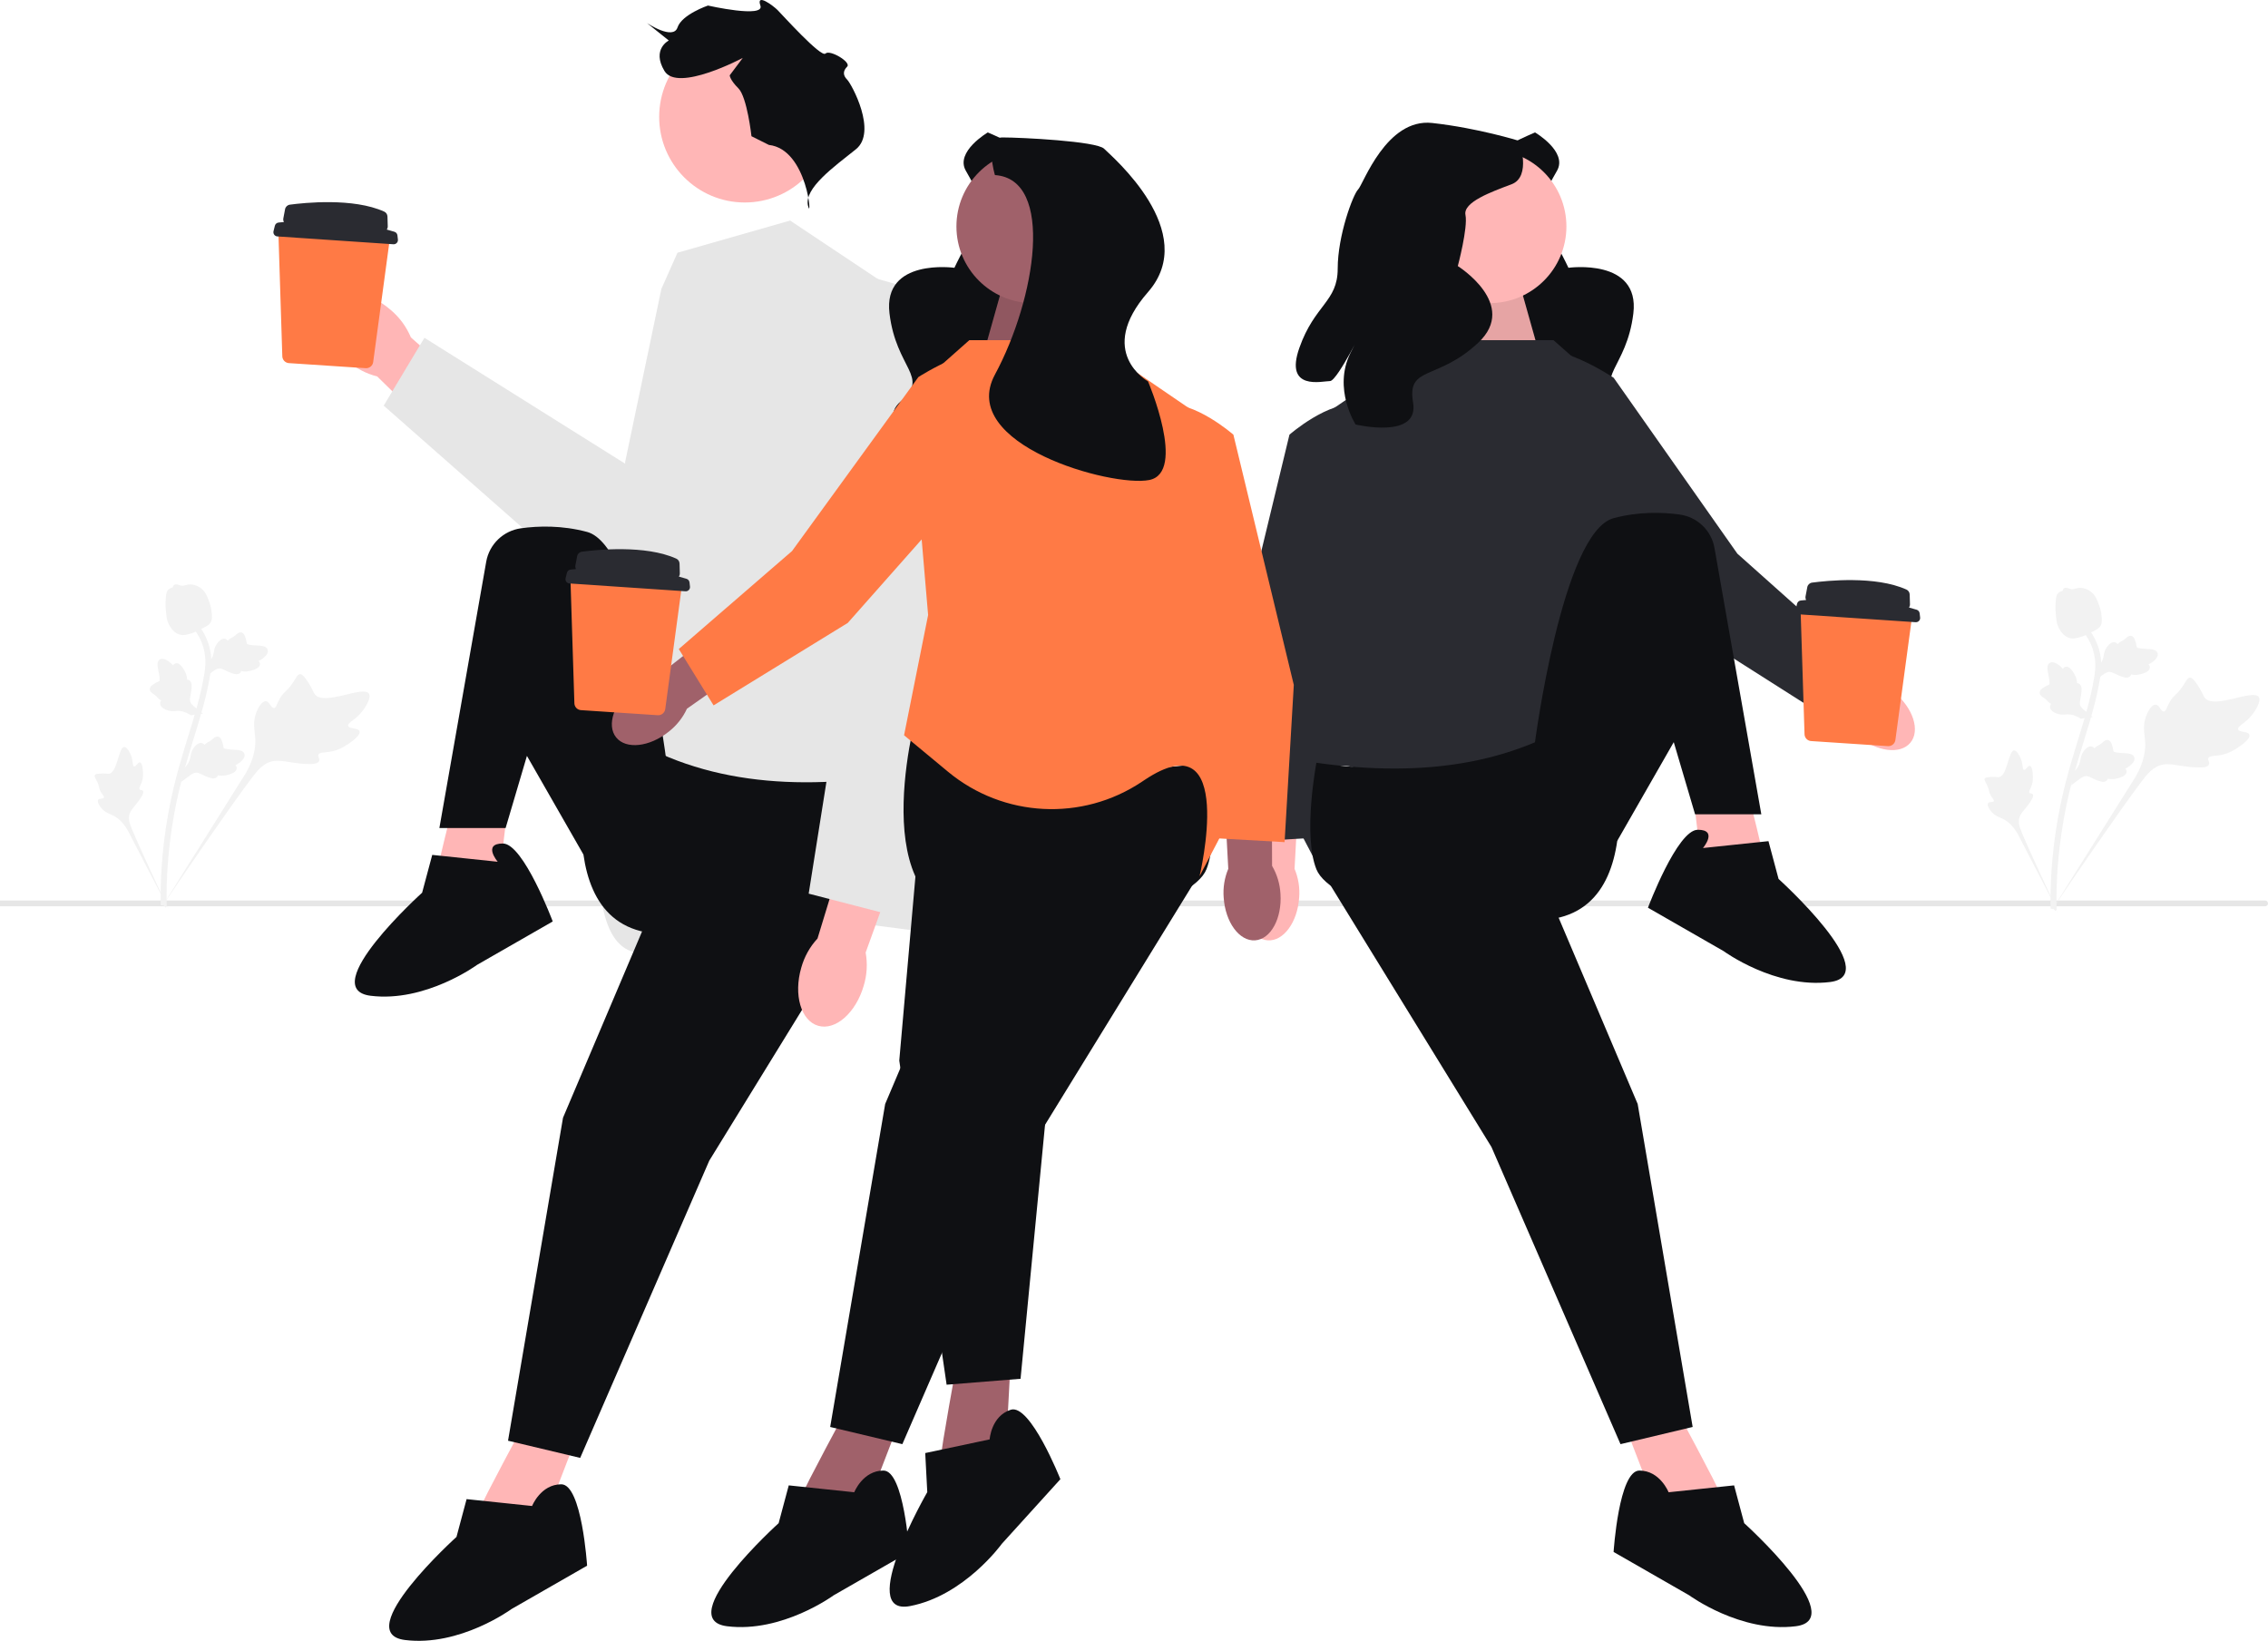
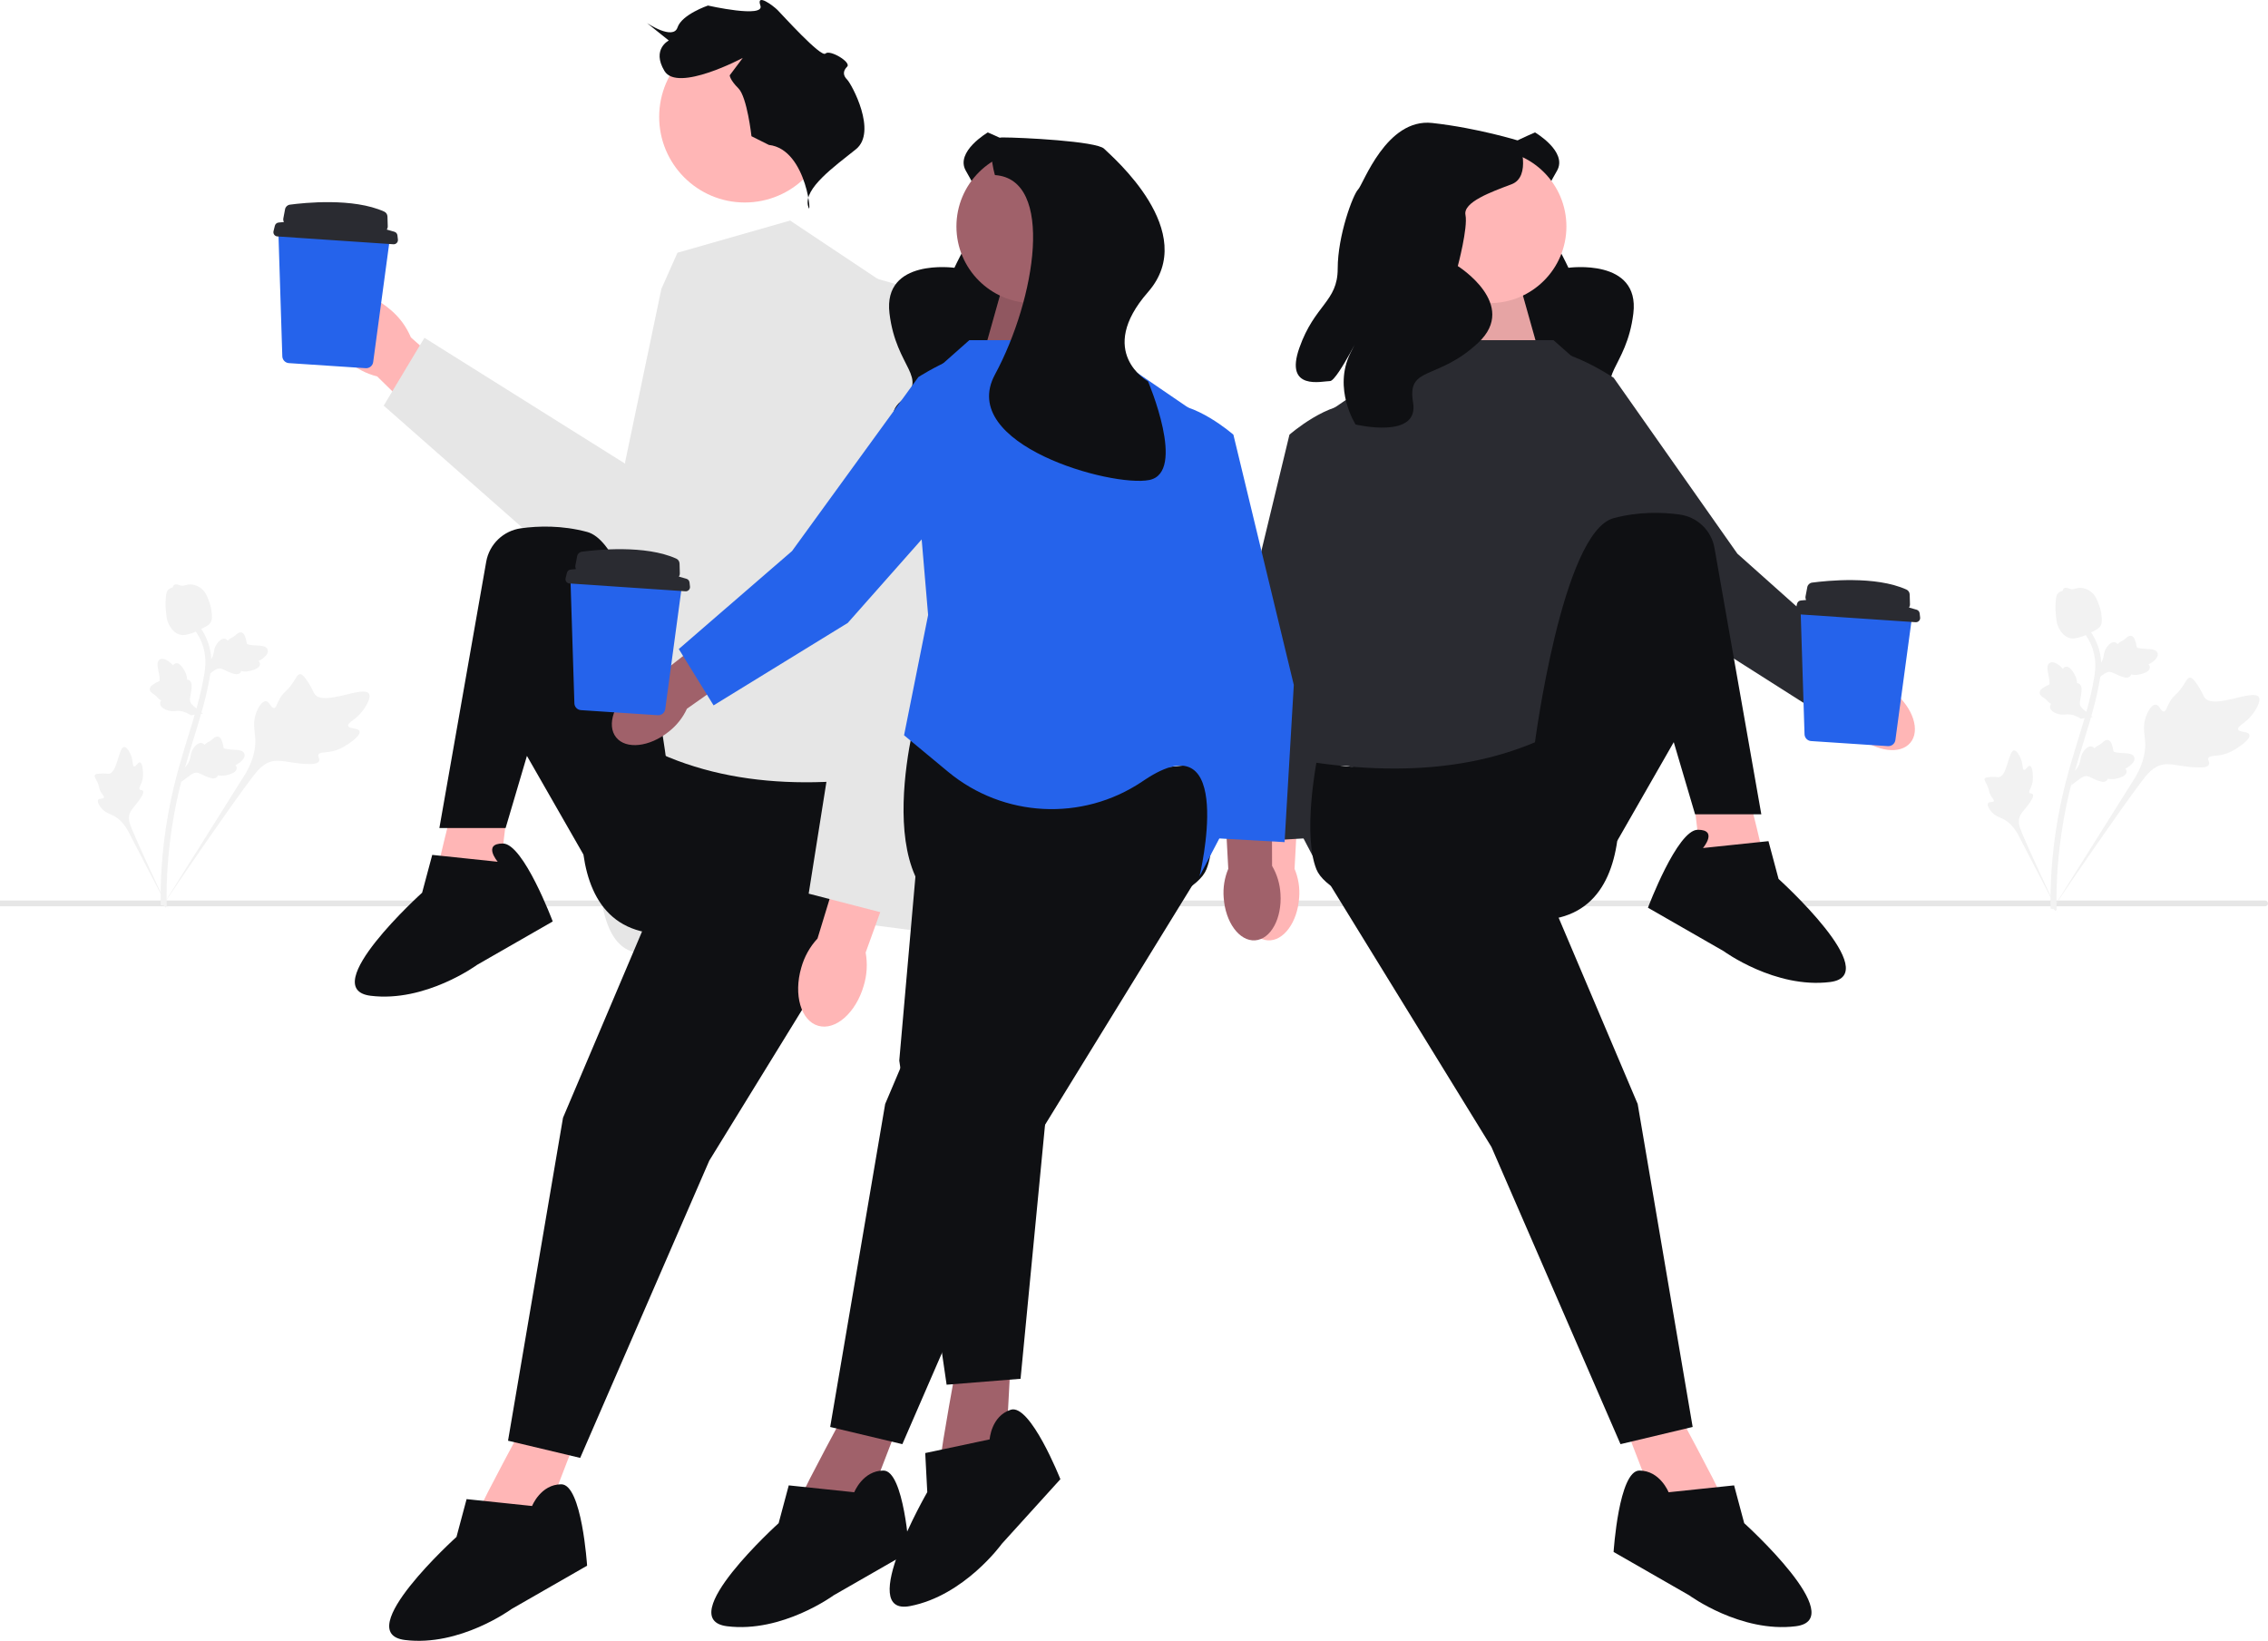
<svg xmlns="http://www.w3.org/2000/svg" id="uuid-3c9e17e2-9bac-4743-93ca-2e6f904d51b8" viewBox="0 0 660.04 477.556">
  <path d="M660.04,262.93h0c0,.464-.376,.84-.84,.84H0v-1.68H659.2c.464,0,.84,.376,.84,.84Z" fill="#e6e6e6" />
  <g>
    <circle cx="216.748" cy="34.02" r="24.912" fill="#ffb6b6" />
    <path d="M229.949,64.188l-32.791,9.369-4.684,10.54-10.54,50.357v79.634s-12.882,28.106-5.855,52.699c7.511,26.287,33.962-4.74,53.87-1.199,19.909,3.541,51.528,7.054,51.528,7.054l-18.737-85.49-4.684-104.227-28.106-18.737Z" fill="#e6e6e6" />
    <path d="M223.761,42.178l-5.065-2.532s-1.266-11.396-3.799-13.928-2.532-3.799-2.532-3.799l3.799-5.065s-18.993,10.13-22.792,3.799,1.266-8.863,1.266-8.863l-6.331-5.065s7.597,5.065,8.863,1.266,8.863-6.376,8.863-6.376c0,0,16.59,3.754,15.259,0s3.734,.045,5,1.311,12.662,13.928,13.928,12.662,7.597,2.532,6.331,3.799-1.266,2.532,0,3.799,8.863,15.194,2.532,20.259-15.194,11.396-13.928,16.461,0-16.461-11.396-17.727Z" fill="#0F1013" />
    <g>
      <path id="uuid-9ec032c4-1053-42c3-862e-530ead60710b" d="M100.958,104.899c-6.394-5.512-8.733-13.279-5.224-17.347,3.508-4.069,11.534-2.898,17.93,2.617,2.585,2.168,4.613,4.923,5.915,8.036l26.797,23.696-11.388,12.338-25.208-24.67c-3.271-.829-6.296-2.43-8.822-4.669Z" fill="#ffb6b6" />
      <path d="M192.755,84.499l17.651-1.605,15.48,73.826c2.95,14.067-6.272,27.801-20.409,30.396l-12.722,2.335L111.669,118.058l11.847-19.749,59.797,37.51,9.442-51.32Z" fill="#e6e6e6" />
    </g>
    <g>
      <path d="M153.349,412.812s-14,26-13,25,18,5,18,5l10-26-15-4Z" fill="#ffb6b6" />
      <path d="M132.685,230.817s-7.167,28.647-6.444,27.431,18.677,.414,18.677,.414l3.29-27.662-15.523-.183Z" fill="#ffb6b6" />
      <path d="M257.349,226c-31.638,4.445-60.215,.569-83.5-17.688,0,0-17,57,14,63s65.5-4.312,69.5-14.312,0-31,0-31Z" fill="#0F1013" />
      <polygon points="198.349 244 163.849 325.312 147.849 419.312 168.849 424.312 206.412 337.812 257.349 255 198.349 244" fill="#0F1013" />
      <path d="M193.849,220.812s-8-62-23-66c-7.313-1.95-14.15-1.761-19.237-1.055-5.128,.711-9.215,4.629-10.112,9.728l-13.631,77.515h19.276l6.205-21,16.5,28.812,24-28Z" fill="#0F1013" />
      <path d="M144.849,250.812l-19.059-2-2.941,11s-31,28-15,30c16,2,31-9,31-9l22.01-12.626s-8.51-22.687-14.51-22.687-1.5,5.312-1.5,5.312Z" fill="#0F1013" />
      <path d="M154.849,438.312l-19.059-2-2.941,11s-31,28-15,30,31-9,31-9l22.01-12.626s-1.51-23.687-7.51-23.687c-6,0-8.5,6.312-8.5,6.312Z" fill="#0F1013" />
    </g>
    <g>
      <path id="uuid-0c2c35cf-ee7e-4b84-8f52-274d32364181" d="M251.351,286.928c-2.298,7.881-8.227,13.084-13.243,11.621-5.016-1.463-7.217-9.038-4.917-16.922,.876-3.162,2.495-6.068,4.724-8.476l10.158-33.271,15.511,5.1-11.661,32.258c.586,3.229,.389,6.552-.573,9.69Z" fill="#ffb6b6" />
      <path d="M262.088,83.07l-8.088-2.281v0c-7.627,15.174-10.906,32.163-9.476,49.086l3.992,47.22-13.171,82.998,25.816,6.679,20.344-104.158-19.417-79.543Z" fill="#e6e6e6" />
    </g>
  </g>
  <g>
    <path d="M104.627,212.836c-.354-1.084-3.039-.607-3.296-1.576-.257-.966,2.319-1.776,4.295-4.498,.356-.491,2.601-3.584,1.74-4.886-1.632-2.466-12.988,3.676-15.714,.229-.598-.756-.844-2.055-2.626-4.472-.709-.961-1.164-1.426-1.707-1.412-.771,.019-1.047,.984-2.259,2.732-1.818,2.621-2.474,2.292-3.671,4.439-.889,1.594-.994,2.613-1.635,2.673-.907,.085-1.282-1.9-2.39-1.977-1.131-.079-2.263,1.882-2.824,3.415-1.053,2.875-.401,5.073-.256,7.263,.157,2.38-.212,5.864-2.798,10.336l-24.392,38.862c5.238-7.922,20.108-29.526,26.099-37.45,1.729-2.288,3.588-4.585,6.449-5.017,2.754-.416,6.105,.947,10.782,.867,.546-.009,2.066-.054,2.436-.86,.306-.666-.453-1.245-.177-1.871,.37-.84,2.037-.48,4.308-1.037,1.601-.393,2.689-1.043,3.625-1.602,.282-.169,4.484-2.714,4.012-4.157h-0Z" fill="#f2f2f2" />
    <path d="M40.741,221.909c-.634-.139-1.175,1.316-1.725,1.163-.548-.153-.202-1.651-.968-3.406-.138-.317-1.009-2.311-1.896-2.264-1.681,.089-1.943,7.435-4.421,7.779-.544,.075-1.252-.179-2.953-.001-.676,.071-1.036,.16-1.186,.431-.213,.384,.181,.798,.689,1.897,.762,1.648,.411,1.875,1.119,3.082,.526,.896,.995,1.242,.84,1.574-.22,.47-1.302,.081-1.66,.603-.365,.532,.271,1.654,.861,2.371,1.107,1.346,2.374,1.66,3.491,2.221,1.213,.61,2.817,1.796,4.266,4.355l12.036,23.184c-2.377-4.857-8.69-18.388-10.85-23.615-.624-1.509-1.215-3.084-.602-4.613,.59-1.472,2.226-2.723,3.537-5.042,.153-.271,.57-1.03,.281-1.444-.239-.342-.742-.137-.97-.453-.305-.424,.352-1.138,.734-2.414,.269-.899,.264-1.621,.26-2.241-.001-.187-.038-2.984-.882-3.169v0Z" fill="#f2f2f2" />
    <path d="M52.749,227.566l.378-3.493,.232-.219c1.074-1.015,1.745-2.089,1.997-3.196,.04-.176,.071-.354,.103-.535,.126-.718,.282-1.611,.972-2.538,.386-.517,1.409-1.684,2.463-1.276,.285,.107,.477,.291,.61,.487,.033-.034,.068-.068,.104-.105,.455-.443,.774-.605,1.081-.761,.236-.12,.479-.244,.891-.573,.181-.144,.326-.275,.447-.384,.37-.33,.843-.717,1.491-.564,.687,.188,.923,.843,1.079,1.277,.279,.774,.365,1.306,.422,1.659,.02,.129,.044,.274,.062,.321,.15,.379,2.038,.477,2.748,.518,1.597,.087,2.978,.162,3.31,1.255,.238,.782-.258,1.635-1.519,2.603-.393,.301-.785,.509-1.127,.664,.21,.199,.378,.469,.388,.838h0c.023,.872-.872,1.542-2.659,1.993-.444,.113-1.042,.263-1.823,.226-.368-.018-.691-.075-.966-.127-.041,.157-.116,.32-.252,.474-.398,.455-1.04,.571-1.912,.314-.963-.268-1.723-.633-2.395-.954-.586-.279-1.092-.518-1.516-.583-.789-.11-1.525,.377-2.405,1.025l-2.206,1.655h-0Z" fill="#f2f2f2" />
    <path d="M59.045,207.671l-3.475,.52-.271-.169c-1.254-.781-2.464-1.158-3.598-1.121-.18,.006-.36,.021-.544,.036-.727,.061-1.63,.136-2.702-.296-.598-.243-1.987-.935-1.859-2.059,.031-.302,.161-.535,.316-.714-.041-.024-.083-.048-.128-.075-.544-.328-.781-.595-1.01-.853-.176-.198-.357-.402-.781-.717-.186-.138-.348-.245-.485-.335-.413-.274-.907-.634-.924-1.299,.007-.712,.582-1.106,.962-1.368,.678-.466,1.171-.684,1.498-.829,.12-.052,.254-.112,.295-.142,.328-.242-.056-2.092-.196-2.79-.321-1.566-.599-2.922,.374-3.52,.696-.429,1.647-.165,2.903,.809,.391,.304,.691,.631,.928,.922,.139-.254,.358-.485,.712-.588h0c.838-.244,1.712,.452,2.602,2.066,.222,.401,.519,.941,.681,1.707,.076,.361,.103,.687,.122,.966,.162-0,.339,.031,.522,.123,.541,.269,.816,.861,.789,1.77-.015,.999-.175,1.828-.315,2.558-.121,.638-.224,1.188-.18,1.614,.093,.791,.751,1.379,1.602,2.066l2.16,1.714h-0Z" fill="#f2f2f2" />
    <path d="M59.513,197.237l.378-3.493,.232-.219c1.074-1.015,1.745-2.089,1.997-3.196,.04-.176,.071-.354,.103-.535,.126-.718,.282-1.611,.972-2.538,.386-.517,1.409-1.684,2.463-1.276,.285,.107,.477,.291,.61,.487,.033-.034,.068-.068,.104-.105,.455-.443,.774-.605,1.081-.761,.236-.12,.479-.244,.891-.573,.181-.144,.326-.275,.447-.384,.37-.33,.843-.717,1.491-.564,.687,.188,.923,.843,1.079,1.277,.279,.774,.365,1.306,.422,1.659,.02,.129,.044,.274,.062,.321,.15,.379,2.038,.477,2.748,.518,1.597,.087,2.978,.162,3.31,1.255,.238,.782-.258,1.635-1.519,2.603-.393,.301-.785,.509-1.127,.664,.21,.199,.378,.469,.388,.838h0c.023,.872-.872,1.542-2.659,1.993-.444,.113-1.042,.263-1.823,.226-.368-.018-.691-.075-.966-.127-.041,.157-.116,.32-.252,.474-.398,.455-1.04,.571-1.912,.314-.963-.268-1.723-.633-2.395-.954-.586-.279-1.092-.518-1.516-.583-.789-.11-1.525,.377-2.405,1.025l-2.206,1.655h-0Z" fill="#f2f2f2" />
    <path d="M48.247,264.162l-.614-.607,.011-.863-.011,.863-.854-.09c.004-.08-.002-.268-.008-.561-.033-1.607-.135-6.497,.546-14.011,.475-5.245,1.27-10.569,2.362-15.827,1.093-5.266,2.228-9.185,3.14-12.334,.688-2.375,1.382-4.628,2.06-6.823,1.809-5.863,3.516-11.402,4.574-17.719,.237-1.41,.728-4.346-.278-7.811-.584-2.01-1.584-3.901-2.972-5.62l1.344-1.085c1.532,1.9,2.638,3.995,3.286,6.226,1.116,3.842,.58,7.04,.323,8.577-1.076,6.429-2.801,12.021-4.628,17.941-.674,2.187-1.366,4.43-2.051,6.795-.903,3.12-2.028,7.005-3.107,12.203-1.079,5.195-1.864,10.454-2.334,15.633-.672,7.419-.571,12.237-.538,13.819,.017,.845,.021,1.022-.251,1.295v-0Z" fill="#f2f2f2" />
    <path d="M52.514,184.745c-.069-.015-.139-.033-.208-.053-1.418-.397-2.555-1.553-3.381-3.433-.387-.884-.478-1.815-.66-3.671-.029-.286-.155-1.734,0-3.653,.101-1.254,.236-1.758,.577-2.153,.379-.441,.89-.693,1.429-.82,.015-.166,.069-.328,.177-.482,.444-.639,1.187-.376,1.59-.24,.203,.073,.456,.166,.741,.214,.447,.077,.715-.001,1.119-.118,.387-.112,.868-.252,1.533-.24,1.312,.018,2.284,.608,2.604,.802,1.687,1.014,2.269,2.631,2.943,4.503,.134,.375,.578,1.732,.682,3.479,.075,1.26-.09,1.776-.28,2.145-.387,.758-.979,1.11-2.449,1.85-1.536,.775-2.306,1.163-2.938,1.362-1.47,.462-2.393,.751-3.479,.509v0Z" fill="#f2f2f2" />
  </g>
  <path d="M446.733,38.543s9.537,5.593,6.409,11.124-7.488,13.065-4.53,15.438c2.958,2.373,7.842,12.834,7.842,12.834,0,0,20.845-2.911,18.888,13.281-1.957,16.193-11.75,18.4-3.356,25.524,8.394,7.124-8.724,15.643-8.724,15.643,0,0-11.817-3.682-14.513-15.007s2.403,8.659,.693,10.091-8.351,10.877-13.05-1.68c-4.699-12.557-.046-17.425-6.255-24.836s-10.43-19.397-10.245-21.493-7.102-21.215,4.114-28.672c11.216-7.457,22.725-12.248,22.725-12.248Z" fill="#0F1013" />
  <g>
    <path id="uuid-40eda929-ef4c-4923-ad7d-cda70967e632" d="M540.67,214.233c5.537,4.583,12.39,5.44,15.305,1.916,2.916-3.524,.79-10.095-4.749-14.678-2.188-1.861-4.789-3.171-7.587-3.821l-23.706-19.12-8.735,11.316,24.297,17.648c1.162,2.628,2.936,4.939,5.175,6.74Z" fill="#ffb6b6" />
    <path d="M469.622,109.958s-18.603-12.441-24.695-6.341c-6.092,6.101-4.637,21.338-4.637,21.338l48.786,56.856,38.685,24.59,10.373-16.243-32.523-29.021-35.988-51.179Z" fill="#2A2B31" />
  </g>
  <polygon points="442.353 83.008 449.103 107 412.055 107 424.255 77.438 442.353 83.008" fill="#ffb6b6" />
  <polygon points="442.353 83.008 449.103 107 412.055 107 424.255 77.438 442.353 83.008" opacity=".1" />
  <g>
    <path id="uuid-c7296f43-523d-4c33-91d5-0d02a2c7186e" d="M361.56,260.149c-.478,7.171,2.834,13.231,7.398,13.535s8.65-5.263,9.128-12.437c.23-2.863-.229-5.74-1.339-8.389l1.643-30.411-14.287-.467-.102,30.029c-1.452,2.479-2.289,5.271-2.44,8.14Z" fill="#ffb6b6" />
    <path d="M404.581,141.531s-.79-22.366-9.302-23.739-20.02,8.72-20.02,8.72l-17.581,72.826,2.682,45.76,19.242-1.087,4.516-43.354,20.462-59.125Z" fill="#2A2B31" />
  </g>
  <path d="M487.103,408.812s14,26,13,25-18,5-18,5l-10-26,15-4Z" fill="#ffb6b6" />
  <path d="M507.766,226.817s7.167,28.647,6.444,27.431-18.677,.414-18.677,.414l-3.29-27.662,15.523-.183Z" fill="#ffb6b6" />
  <path d="M452.103,99h-34.953l-38.047,26-11,91,6,18,11,21s-11-46,16-28,29,21,29,21l36-18,13.5-74.5-10-41-17.5-15.5Z" fill="#2A2B31" />
  <path d="M383.103,222c31.638,4.445,60.215,.569,83.5-17.688,0,0,17,57-14,63-31,6-65.5-4.312-69.5-14.312-4-10,0-31,0-31Z" fill="#0F1013" />
  <polygon points="442.103 240 476.603 321.312 492.603 415.312 471.603 420.312 434.04 333.812 383.103 251 442.103 240" fill="#0F1013" />
  <path d="M446.603,216.812s8-62,23-66c7.313-1.95,14.15-1.761,19.237-1.055,5.128,.711,9.215,4.629,10.112,9.728l13.631,77.515h-19.276l-6.205-21-16.5,28.812-24-28Z" fill="#0F1013" />
  <path d="M495.603,246.812l19.059-2,2.941,11s31,28,15,30c-16,2-31-9-31-9l-22.01-12.626s8.51-22.687,14.51-22.687,1.5,5.312,1.5,5.312Z" fill="#0F1013" />
  <path d="M485.603,434.312l19.059-2,2.941,11s31,28,15,30c-16,2-31-9-31-9l-22.01-12.626s1.51-23.687,7.51-23.687,8.5,6.312,8.5,6.312Z" fill="#0F1013" />
  <circle cx="433.551" cy="65.911" r="22.311" fill="#ffb6b6" />
  <path d="M442.103,40.997s3.718,10.412-2.231,12.643-14.13,5.206-13.386,8.924-2.231,14.874-2.231,14.874c0,0,17.849,11.155,5.949,22.311-11.899,11.155-20.823,6.559-18.964,17.409s-16.733,6.389-16.733,6.389c0,0-6.693-10.412-1.487-20.823,5.206-10.412-3.718,8.181-5.949,8.181s-13.386,2.975-8.924-9.668,11.155-13.386,11.155-23.054c0-9.668,4.462-21.567,5.949-23.054s8.181-20.823,21.567-19.336,25.285,5.206,25.285,5.206Z" fill="#0F1013" />
  <path d="M247.103,408.812s-14,26-13,25,18,5,18,5l10-26-15-4Z" fill="#a0616a" />
  <path d="M351.103,222c-31.638,4.445-60.215,.569-83.5-17.688,0,0-17,57,14,63,31,6,65.5-4.312,69.5-14.312s0-31,0-31Z" fill="#0F1013" />
  <polygon points="292.103 240 257.603 321.312 241.603 415.312 262.603 420.312 300.166 333.812 351.103 251 292.103 240" fill="#0F1013" />
  <path d="M248.603,434.312l-19.059-2-2.941,11s-31,28-15,30,31-9,31-9l22.01-12.626s-1.51-23.687-7.51-23.687-8.5,6.312-8.5,6.312Z" fill="#0F1013" />
  <path d="M278.714,395.133s-5.296,29.051-4.653,27.791,18.665-.797,18.665-.797l1.491-27.817-15.502,.823Z" fill="#a0616a" />
  <polygon points="269.44 220.672 261.708 308.662 275.488 403.013 297.006 401.29 306.051 307.421 328.956 212.934 269.44 220.672" fill="#0F1013" />
  <path d="M288.008,418.927l-18.746,3.977,.596,11.371s-20.85,36.198-5.013,33.164c15.837-3.034,26.711-18.125,26.711-18.125l17.041-18.8s-8.744-22.065-14.451-20.214-6.138,8.627-6.138,8.627Z" fill="#0F1013" />
  <path d="M287.472,38.543s-9.537,5.593-6.409,11.124,7.488,13.065,4.53,15.438-7.842,12.834-7.842,12.834c0,0-20.845-2.911-18.888,13.281s11.75,18.4,3.356,25.524c-8.394,7.124,8.724,15.643,8.724,15.643,0,0,11.817-3.682,14.513-15.007s-2.403,8.659-.693,10.091,8.351,10.877,13.05-1.68,.046-17.425,6.255-24.836c6.209-7.411,10.43-19.397,10.245-21.493s7.102-21.215-4.114-28.672c-11.216-7.457-22.725-12.248-22.725-12.248Z" fill="#0F1013" />
  <polygon points="291.853 83.008 285.103 107 322.15 107 309.951 77.438 291.853 83.008" fill="#a0616a" />
  <polygon points="291.853 83.008 285.103 107 322.15 107 309.951 77.438 291.853 83.008" opacity=".1" />
  <g>
    <path id="uuid-30591428-cd87-4ca8-90c0-8a5e265d7e31" d="M372.645,260.149c.478,7.171-2.834,13.231-7.398,13.535s-8.65-5.263-9.128-12.437c-.23-2.863,.229-5.74,1.339-8.389l-1.643-30.411,14.287-.467,.102,30.029c1.452,2.479,2.289,5.271,2.44,8.14Z" fill="#a0616a" />
-     <path d="M329.624,141.531s.79-22.366,9.302-23.739c8.511-1.373,20.02,8.72,20.02,8.72l17.581,72.826-2.682,45.76-19.242-1.087-4.516-43.354-20.462-59.125Z" fill="#FF7A45" />
+     <path d="M329.624,141.531s.79-22.366,9.302-23.739c8.511-1.373,20.02,8.72,20.02,8.72l17.581,72.826-2.682,45.76-19.242-1.087-4.516-43.354-20.462-59.125Z" fill="#2563EB" />
  </g>
-   <path d="M282.103,99h34.953l38.047,26,11,91-6,18-11,21s11-46-16-28c-.27,.18-.537,.358-.803,.536-17.38,11.609-40.314,10.417-56.402-2.925l-12.795-10.611,7-35-5.5-64.5,17.5-15.5Z" fill="#FF7A45" />
+   <path d="M282.103,99h34.953l38.047,26,11,91-6,18-11,21s11-46-16-28c-.27,.18-.537,.358-.803,.536-17.38,11.609-40.314,10.417-56.402-2.925l-12.795-10.611,7-35-5.5-64.5,17.5-15.5Z" fill="#2563EB" />
  <g>
    <path id="uuid-53b096d6-03cc-438c-8f9a-f5acbbdd06bd" d="M194.642,212.93c-5.606,4.498-12.471,5.251-15.333,1.683-2.862-3.568-.637-10.106,4.972-14.604,2.216-1.828,4.837-3.098,7.644-3.705l23.993-18.758,8.562,11.447-24.562,17.276c-1.202,2.61-3.011,4.894-5.277,6.661Z" fill="#a0616a" />
-     <path d="M267.266,109.746s18.79-12.157,24.789-5.965,4.312,21.406,4.312,21.406l-49.644,56.108-39.054,23.999-10.125-16.399,32.96-28.523,36.762-50.626Z" fill="#FF7A45" />
+     <path d="M267.266,109.746s18.79-12.157,24.789-5.965,4.312,21.406,4.312,21.406l-49.644,56.108-39.054,23.999-10.125-16.399,32.96-28.523,36.762-50.626Z" fill="#2563EB" />
  </g>
  <circle cx="300.654" cy="65.911" r="22.311" fill="#a0616a" />
  <path d="M289.548,50.956s-3.287-10.956,2.191-10.956,27.391,1.096,29.582,3.287,28.121,24.183,12.782,41.713c-15.339,17.53,0,26,0,26,0,0,11.322,26.511,.366,28.702-10.956,2.191-55.898-10.338-44.921-30.678,11.912-22.072,17.455-56.91,0-58.068Z" fill="#0F1013" />
  <g>
    <path d="M654.627,213.836c-.354-1.084-3.039-.607-3.296-1.576-.257-.966,2.319-1.776,4.295-4.498,.356-.491,2.601-3.584,1.74-4.886-1.632-2.466-12.988,3.676-15.714,.229-.598-.756-.844-2.055-2.626-4.472-.709-.961-1.164-1.426-1.707-1.412-.771,.019-1.047,.984-2.259,2.732-1.818,2.621-2.474,2.292-3.671,4.439-.889,1.594-.994,2.613-1.635,2.673-.907,.085-1.282-1.9-2.39-1.977-1.131-.079-2.263,1.882-2.824,3.415-1.053,2.875-.401,5.073-.256,7.263,.157,2.38-.212,5.864-2.798,10.336l-24.392,38.862c5.238-7.922,20.108-29.526,26.099-37.45,1.729-2.288,3.588-4.585,6.449-5.017,2.754-.416,6.105,.947,10.782,.867,.546-.009,2.066-.054,2.436-.86,.306-.666-.453-1.245-.177-1.871,.37-.84,2.037-.48,4.308-1.037,1.601-.393,2.689-1.043,3.625-1.602,.282-.169,4.484-2.714,4.012-4.157h-0Z" fill="#f2f2f2" />
    <path d="M590.741,222.909c-.634-.139-1.175,1.316-1.725,1.163-.548-.153-.202-1.651-.968-3.406-.138-.317-1.009-2.311-1.896-2.264-1.681,.089-1.943,7.435-4.421,7.779-.544,.075-1.252-.179-2.953-.001-.676,.071-1.036,.16-1.186,.431-.213,.384,.181,.798,.689,1.897,.762,1.648,.411,1.875,1.119,3.082,.526,.896,.995,1.242,.84,1.574-.22,.47-1.302,.081-1.66,.603-.365,.532,.271,1.654,.861,2.371,1.107,1.346,2.374,1.66,3.491,2.221,1.213,.61,2.817,1.796,4.266,4.355l12.036,23.184c-2.377-4.857-8.69-18.388-10.85-23.615-.624-1.509-1.215-3.084-.602-4.613,.59-1.472,2.226-2.723,3.537-5.042,.153-.271,.57-1.03,.281-1.444-.239-.342-.742-.137-.97-.453-.305-.424,.352-1.138,.734-2.414,.269-.899,.264-1.621,.26-2.241-.001-.187-.038-2.984-.882-3.169v0Z" fill="#f2f2f2" />
    <path d="M602.749,228.566l.378-3.493,.232-.219c1.074-1.015,1.745-2.089,1.997-3.196,.04-.176,.071-.354,.103-.535,.126-.718,.282-1.611,.972-2.538,.386-.517,1.409-1.684,2.463-1.276,.285,.107,.477,.291,.61,.487,.033-.034,.068-.068,.104-.105,.455-.443,.774-.605,1.081-.761,.236-.12,.479-.244,.891-.573,.181-.144,.326-.275,.447-.384,.37-.33,.843-.717,1.491-.564,.687,.188,.923,.843,1.079,1.277,.279,.774,.365,1.306,.422,1.659,.02,.129,.044,.274,.062,.321,.15,.379,2.038,.477,2.748,.518,1.597,.087,2.978,.162,3.31,1.255,.238,.782-.258,1.635-1.519,2.603-.393,.301-.785,.509-1.127,.664,.21,.199,.378,.469,.388,.838h0c.023,.872-.872,1.542-2.659,1.993-.444,.113-1.042,.263-1.823,.226-.368-.018-.691-.075-.966-.127-.041,.157-.116,.32-.252,.474-.398,.455-1.04,.571-1.912,.314-.963-.268-1.723-.633-2.395-.954-.586-.279-1.092-.518-1.516-.583-.789-.11-1.525,.377-2.405,1.025l-2.206,1.655h-0Z" fill="#f2f2f2" />
    <path d="M609.045,208.671l-3.475,.52-.271-.169c-1.254-.781-2.464-1.158-3.598-1.121-.18,.006-.36,.021-.544,.036-.727,.061-1.63,.136-2.702-.296-.598-.243-1.987-.935-1.859-2.059,.031-.302,.161-.535,.316-.714-.041-.024-.083-.048-.128-.075-.544-.328-.781-.595-1.01-.853-.176-.198-.357-.402-.781-.717-.186-.138-.348-.245-.485-.335-.413-.274-.907-.634-.924-1.299,.007-.712,.582-1.106,.962-1.368,.678-.466,1.171-.684,1.498-.829,.12-.052,.254-.112,.295-.142,.328-.242-.056-2.092-.196-2.79-.321-1.566-.599-2.922,.374-3.52,.696-.429,1.647-.165,2.903,.809,.391,.304,.691,.631,.928,.922,.139-.254,.358-.485,.712-.588h0c.838-.244,1.712,.452,2.602,2.066,.222,.401,.519,.941,.681,1.707,.076,.361,.103,.687,.122,.966,.162-0,.339,.031,.522,.123,.541,.269,.816,.861,.789,1.77-.015,.999-.175,1.828-.315,2.558-.121,.638-.224,1.188-.18,1.614,.093,.791,.751,1.379,1.602,2.066l2.16,1.714h-0Z" fill="#f2f2f2" />
    <path d="M609.513,198.237l.378-3.493,.232-.219c1.074-1.015,1.745-2.089,1.997-3.196,.04-.176,.071-.354,.103-.535,.126-.718,.282-1.611,.972-2.538,.386-.517,1.409-1.684,2.463-1.276,.285,.107,.477,.291,.61,.487,.033-.034,.068-.068,.104-.105,.455-.443,.774-.605,1.081-.761,.236-.12,.479-.244,.891-.573,.181-.144,.326-.275,.447-.384,.37-.33,.843-.717,1.491-.564,.687,.188,.923,.843,1.079,1.277,.279,.774,.365,1.306,.422,1.659,.02,.129,.044,.274,.062,.321,.15,.379,2.038,.477,2.748,.518,1.597,.087,2.978,.162,3.31,1.255,.238,.782-.258,1.635-1.519,2.603-.393,.301-.785,.509-1.127,.664,.21,.199,.378,.469,.388,.838h0c.023,.872-.872,1.542-2.659,1.993-.444,.113-1.042,.263-1.823,.226-.368-.018-.691-.075-.966-.127-.041,.157-.116,.32-.252,.474-.398,.455-1.04,.571-1.912,.314-.963-.268-1.723-.633-2.395-.954-.586-.279-1.092-.518-1.516-.583-.789-.11-1.525,.377-2.405,1.025l-2.206,1.655h-0Z" fill="#f2f2f2" />
    <path d="M598.247,265.162l-.614-.607,.011-.863-.011,.863-.854-.09c.004-.08-.002-.268-.008-.561-.033-1.607-.135-6.497,.546-14.011,.475-5.245,1.27-10.569,2.362-15.827,1.093-5.266,2.228-9.185,3.14-12.334,.688-2.375,1.382-4.628,2.06-6.823,1.809-5.863,3.516-11.402,4.574-17.719,.237-1.41,.728-4.346-.278-7.811-.584-2.01-1.584-3.901-2.972-5.62l1.344-1.085c1.532,1.9,2.638,3.995,3.286,6.226,1.116,3.842,.58,7.04,.323,8.577-1.076,6.429-2.801,12.021-4.628,17.941-.674,2.187-1.366,4.43-2.051,6.795-.903,3.12-2.028,7.005-3.107,12.203-1.079,5.195-1.864,10.454-2.334,15.633-.672,7.419-.571,12.237-.538,13.819,.017,.845,.021,1.022-.251,1.295v-0Z" fill="#f2f2f2" />
    <path d="M602.514,185.745c-.069-.015-.139-.033-.208-.053-1.418-.397-2.555-1.553-3.381-3.433-.387-.884-.478-1.815-.66-3.671-.029-.286-.155-1.734,0-3.653,.101-1.254,.236-1.758,.577-2.153,.379-.441,.89-.693,1.429-.82,.015-.166,.069-.328,.177-.482,.444-.639,1.187-.376,1.59-.24,.203,.073,.456,.166,.741,.214,.447,.077,.715-.001,1.119-.118,.387-.112,.868-.252,1.533-.24,1.312,.018,2.284,.608,2.604,.802,1.687,1.014,2.269,2.631,2.943,4.503,.134,.375,.578,1.732,.682,3.479,.075,1.26-.09,1.776-.28,2.145-.387,.758-.979,1.11-2.449,1.85-1.536,.775-2.306,1.163-2.938,1.362-1.47,.462-2.393,.751-3.479,.509v0Z" fill="#f2f2f2" />
  </g>
  <g>
-     <path d="M167.16,204.692l-1.128-35.593c-.018-.578,.209-1.14,.623-1.543,.415-.403,.984-.615,1.561-.58l28.244,1.694c.571,.034,1.106,.307,1.469,.748,.363,.441,.527,1.019,.451,1.585l-4.778,35.376c-.145,1.07-1.102,1.853-2.179,1.781l-22.338-1.477c-.227-.015-.442-.065-.642-.146-.738-.298-1.256-1.008-1.282-1.846Z" fill="#FF7A45" />
+     <path d="M167.16,204.692l-1.128-35.593c-.018-.578,.209-1.14,.623-1.543,.415-.403,.984-.615,1.561-.58l28.244,1.694c.571,.034,1.106,.307,1.469,.748,.363,.441,.527,1.019,.451,1.585l-4.778,35.376c-.145,1.07-1.102,1.853-2.179,1.781l-22.338-1.477c-.227-.015-.442-.065-.642-.146-.738-.298-1.256-1.008-1.282-1.846Z" fill="#2563EB" />
    <path d="M166.066,165.77c.395-.042,.924-.093,1.56-.146-.17-.316-.239-.69-.167-1.074l.504-2.666c.131-.692,.688-1.222,1.386-1.316,4.159-.556,18.463-2.065,27.47,2.021,.564,.256,.926,.817,.944,1.436l.082,2.844c.01,.352-.092,.678-.271,.948,.749,.201,1.495,.414,2.235,.646,.464,.145,.796,.555,.852,1.038l.14,1.212c.089,.769-.541,1.43-1.314,1.378l-33.766-2.28c-.768-.052-1.304-.785-1.119-1.533l.389-1.573c.125-.507,.554-.88,1.073-.934Z" fill="#2A2B31" />
  </g>
  <g>
-     <path d="M82.16,103.692l-1.128-35.593c-.018-.578,.209-1.14,.623-1.543,.415-.403,.984-.615,1.561-.58l28.244,1.694c.571,.034,1.106,.307,1.469,.748,.363,.441,.527,1.019,.451,1.585l-4.778,35.376c-.145,1.07-1.102,1.853-2.179,1.781l-22.338-1.477c-.227-.015-.442-.065-.642-.146-.738-.298-1.256-1.008-1.282-1.846Z" fill="#FF7A45" />
+     <path d="M82.16,103.692l-1.128-35.593c-.018-.578,.209-1.14,.623-1.543,.415-.403,.984-.615,1.561-.58l28.244,1.694c.571,.034,1.106,.307,1.469,.748,.363,.441,.527,1.019,.451,1.585l-4.778,35.376c-.145,1.07-1.102,1.853-2.179,1.781l-22.338-1.477c-.227-.015-.442-.065-.642-.146-.738-.298-1.256-1.008-1.282-1.846Z" fill="#2563EB" />
    <path d="M81.066,64.77c.395-.042,.924-.093,1.56-.146-.17-.316-.239-.69-.167-1.074l.504-2.666c.131-.692,.688-1.222,1.386-1.316,4.159-.556,18.463-2.065,27.47,2.021,.564,.256,.926,.817,.944,1.436l.082,2.844c.01,.352-.092,.678-.271,.948,.749,.201,1.495,.414,2.235,.646,.464,.145,.796,.555,.852,1.038l.14,1.212c.089,.769-.541,1.43-1.314,1.378l-33.766-2.28c-.768-.052-1.304-.785-1.119-1.533l.389-1.573c.125-.507,.554-.88,1.073-.934Z" fill="#2A2B31" />
  </g>
  <g>
-     <path d="M525.16,213.692l-1.128-35.593c-.018-.578,.209-1.14,.623-1.543,.415-.403,.984-.615,1.561-.58l28.244,1.694c.571,.034,1.106,.307,1.469,.748,.363,.441,.527,1.019,.451,1.585l-4.778,35.376c-.145,1.07-1.102,1.853-2.179,1.781l-22.338-1.477c-.227-.015-.442-.065-.642-.146-.738-.298-1.256-1.008-1.282-1.846Z" fill="#FF7A45" />
+     <path d="M525.16,213.692l-1.128-35.593c-.018-.578,.209-1.14,.623-1.543,.415-.403,.984-.615,1.561-.58l28.244,1.694c.571,.034,1.106,.307,1.469,.748,.363,.441,.527,1.019,.451,1.585l-4.778,35.376c-.145,1.07-1.102,1.853-2.179,1.781l-22.338-1.477c-.227-.015-.442-.065-.642-.146-.738-.298-1.256-1.008-1.282-1.846Z" fill="#2563EB" />
    <path d="M524.066,174.77c.395-.042,.924-.093,1.56-.146-.17-.316-.239-.69-.167-1.074l.504-2.666c.131-.692,.688-1.222,1.386-1.316,4.159-.556,18.463-2.065,27.47,2.021,.564,.256,.926,.817,.944,1.436l.082,2.844c.01,.352-.092,.678-.271,.948,.749,.201,1.495,.414,2.235,.646,.464,.145,.796,.555,.852,1.038l.14,1.212c.089,.769-.541,1.43-1.314,1.378l-33.766-2.28c-.768-.052-1.304-.785-1.119-1.533l.389-1.573c.125-.507,.554-.88,1.073-.934Z" fill="#2A2B31" />
  </g>
</svg>
